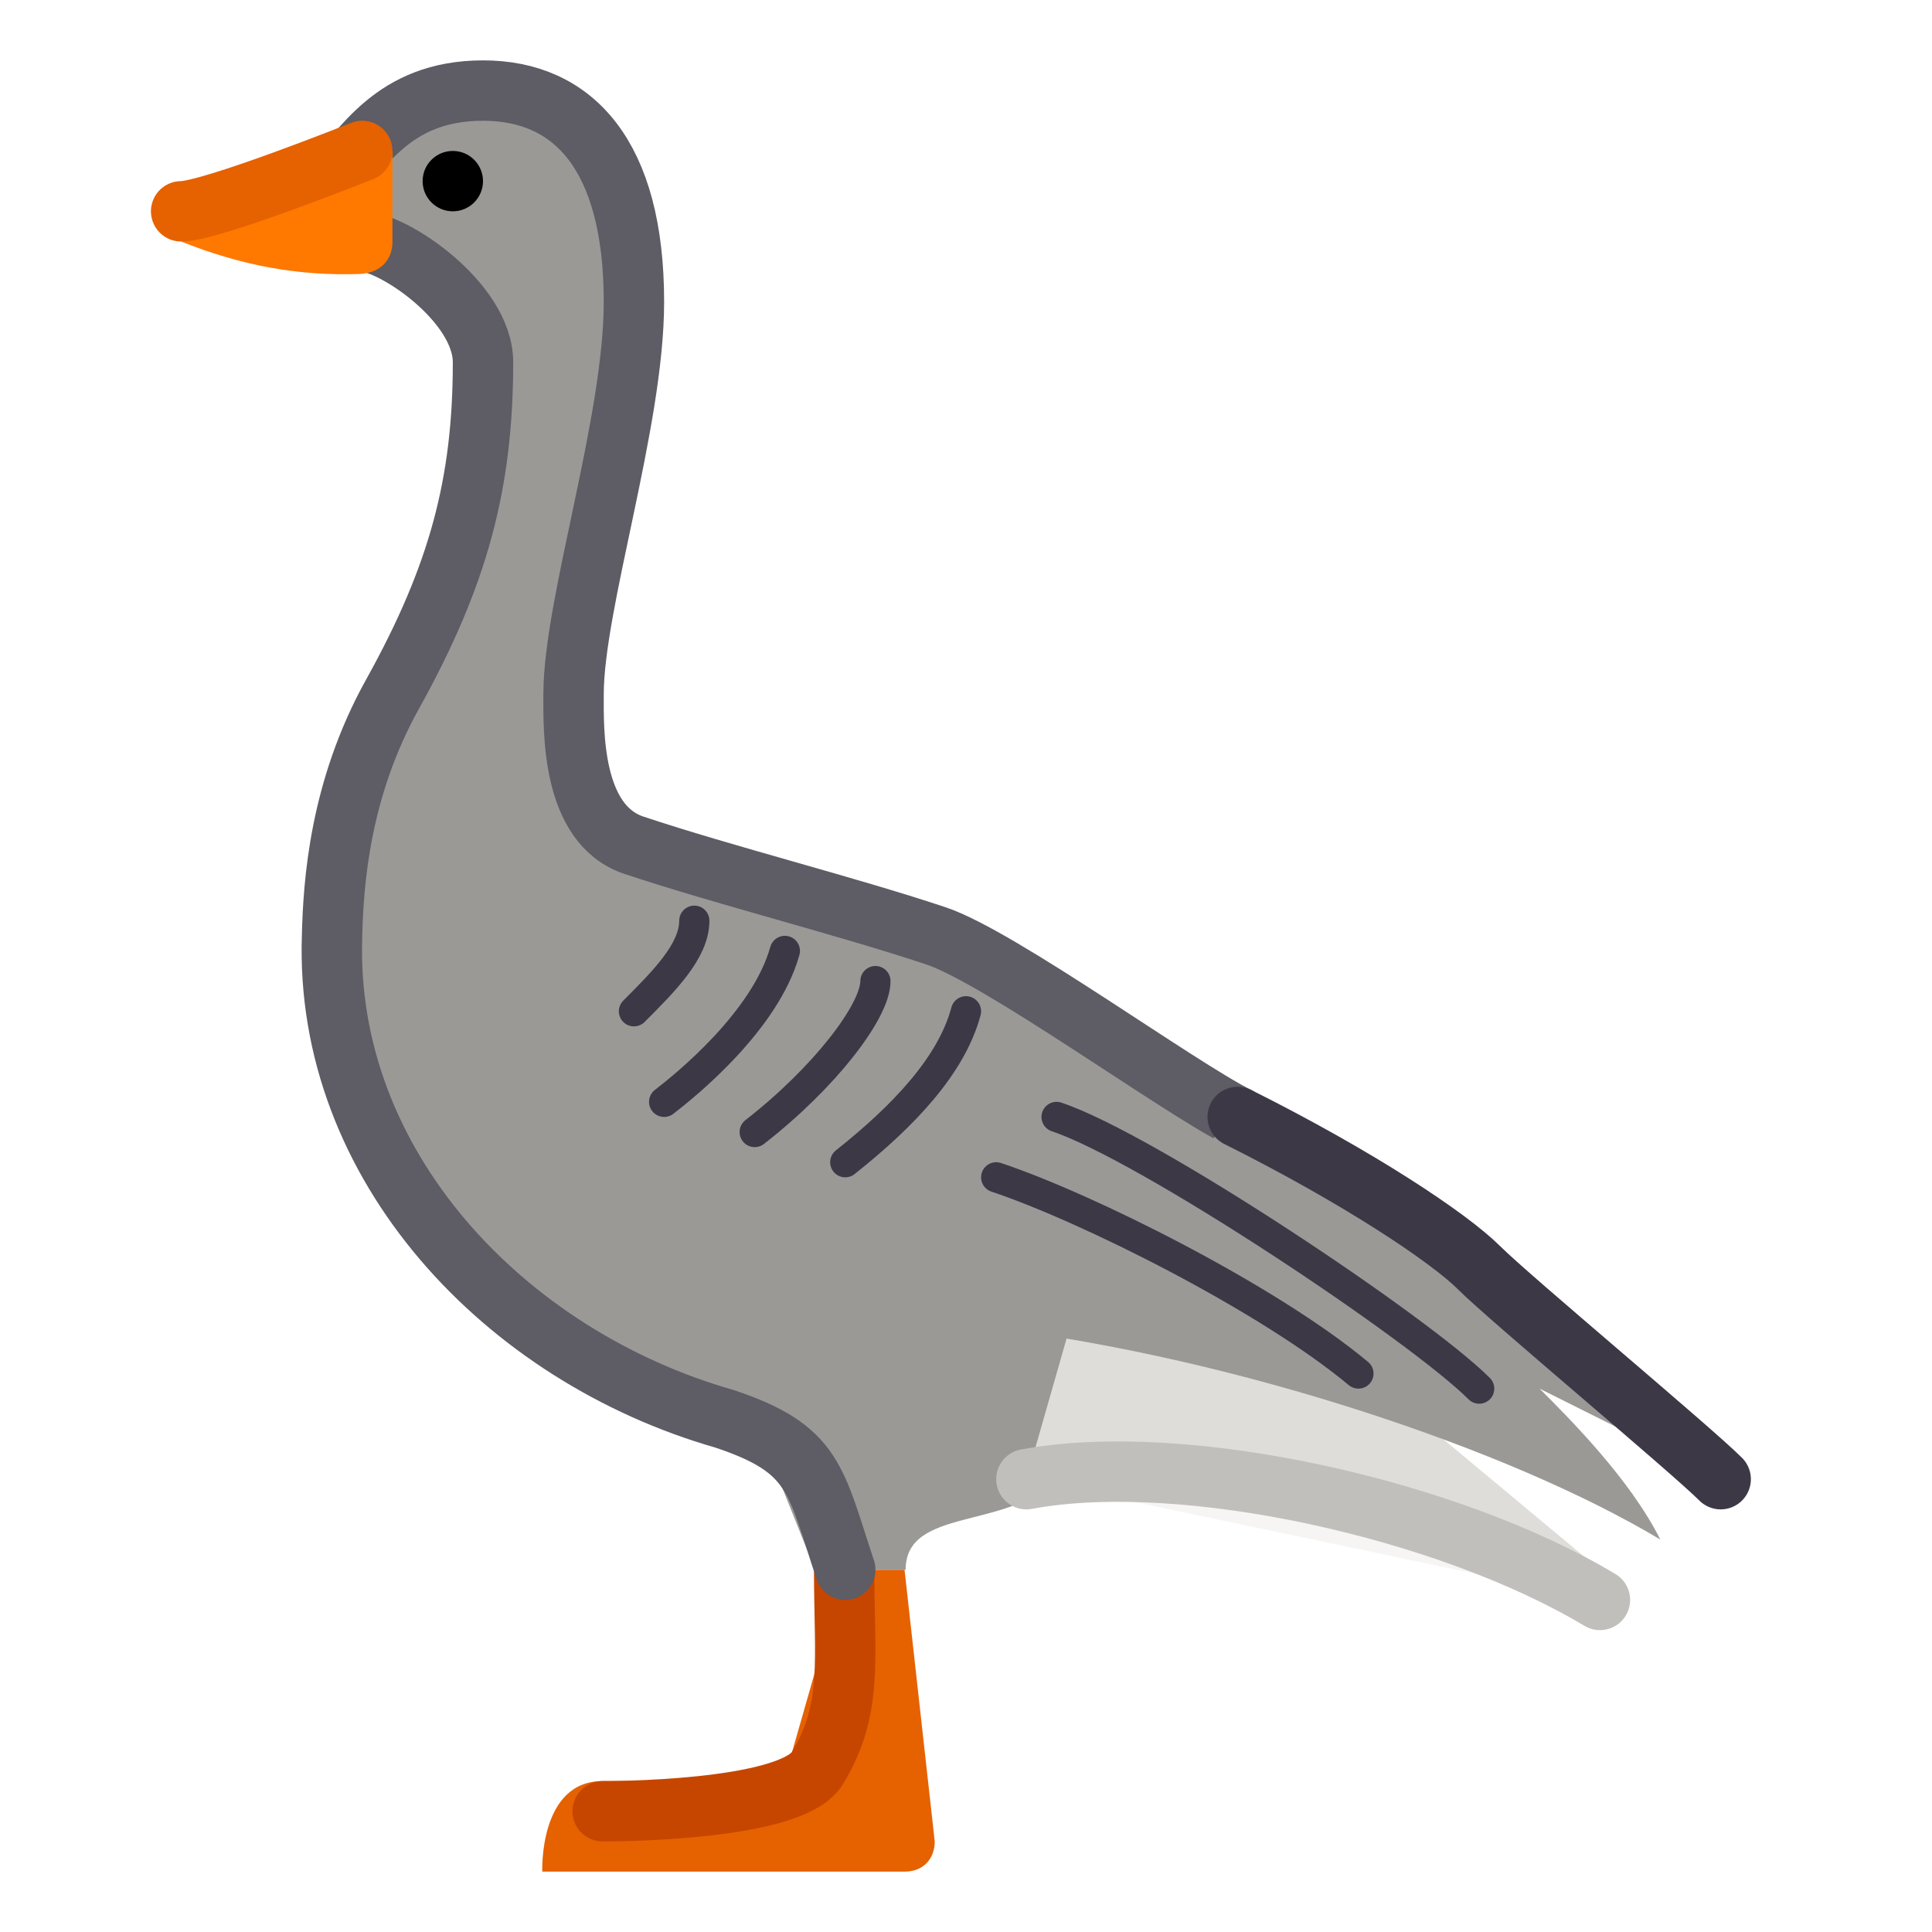
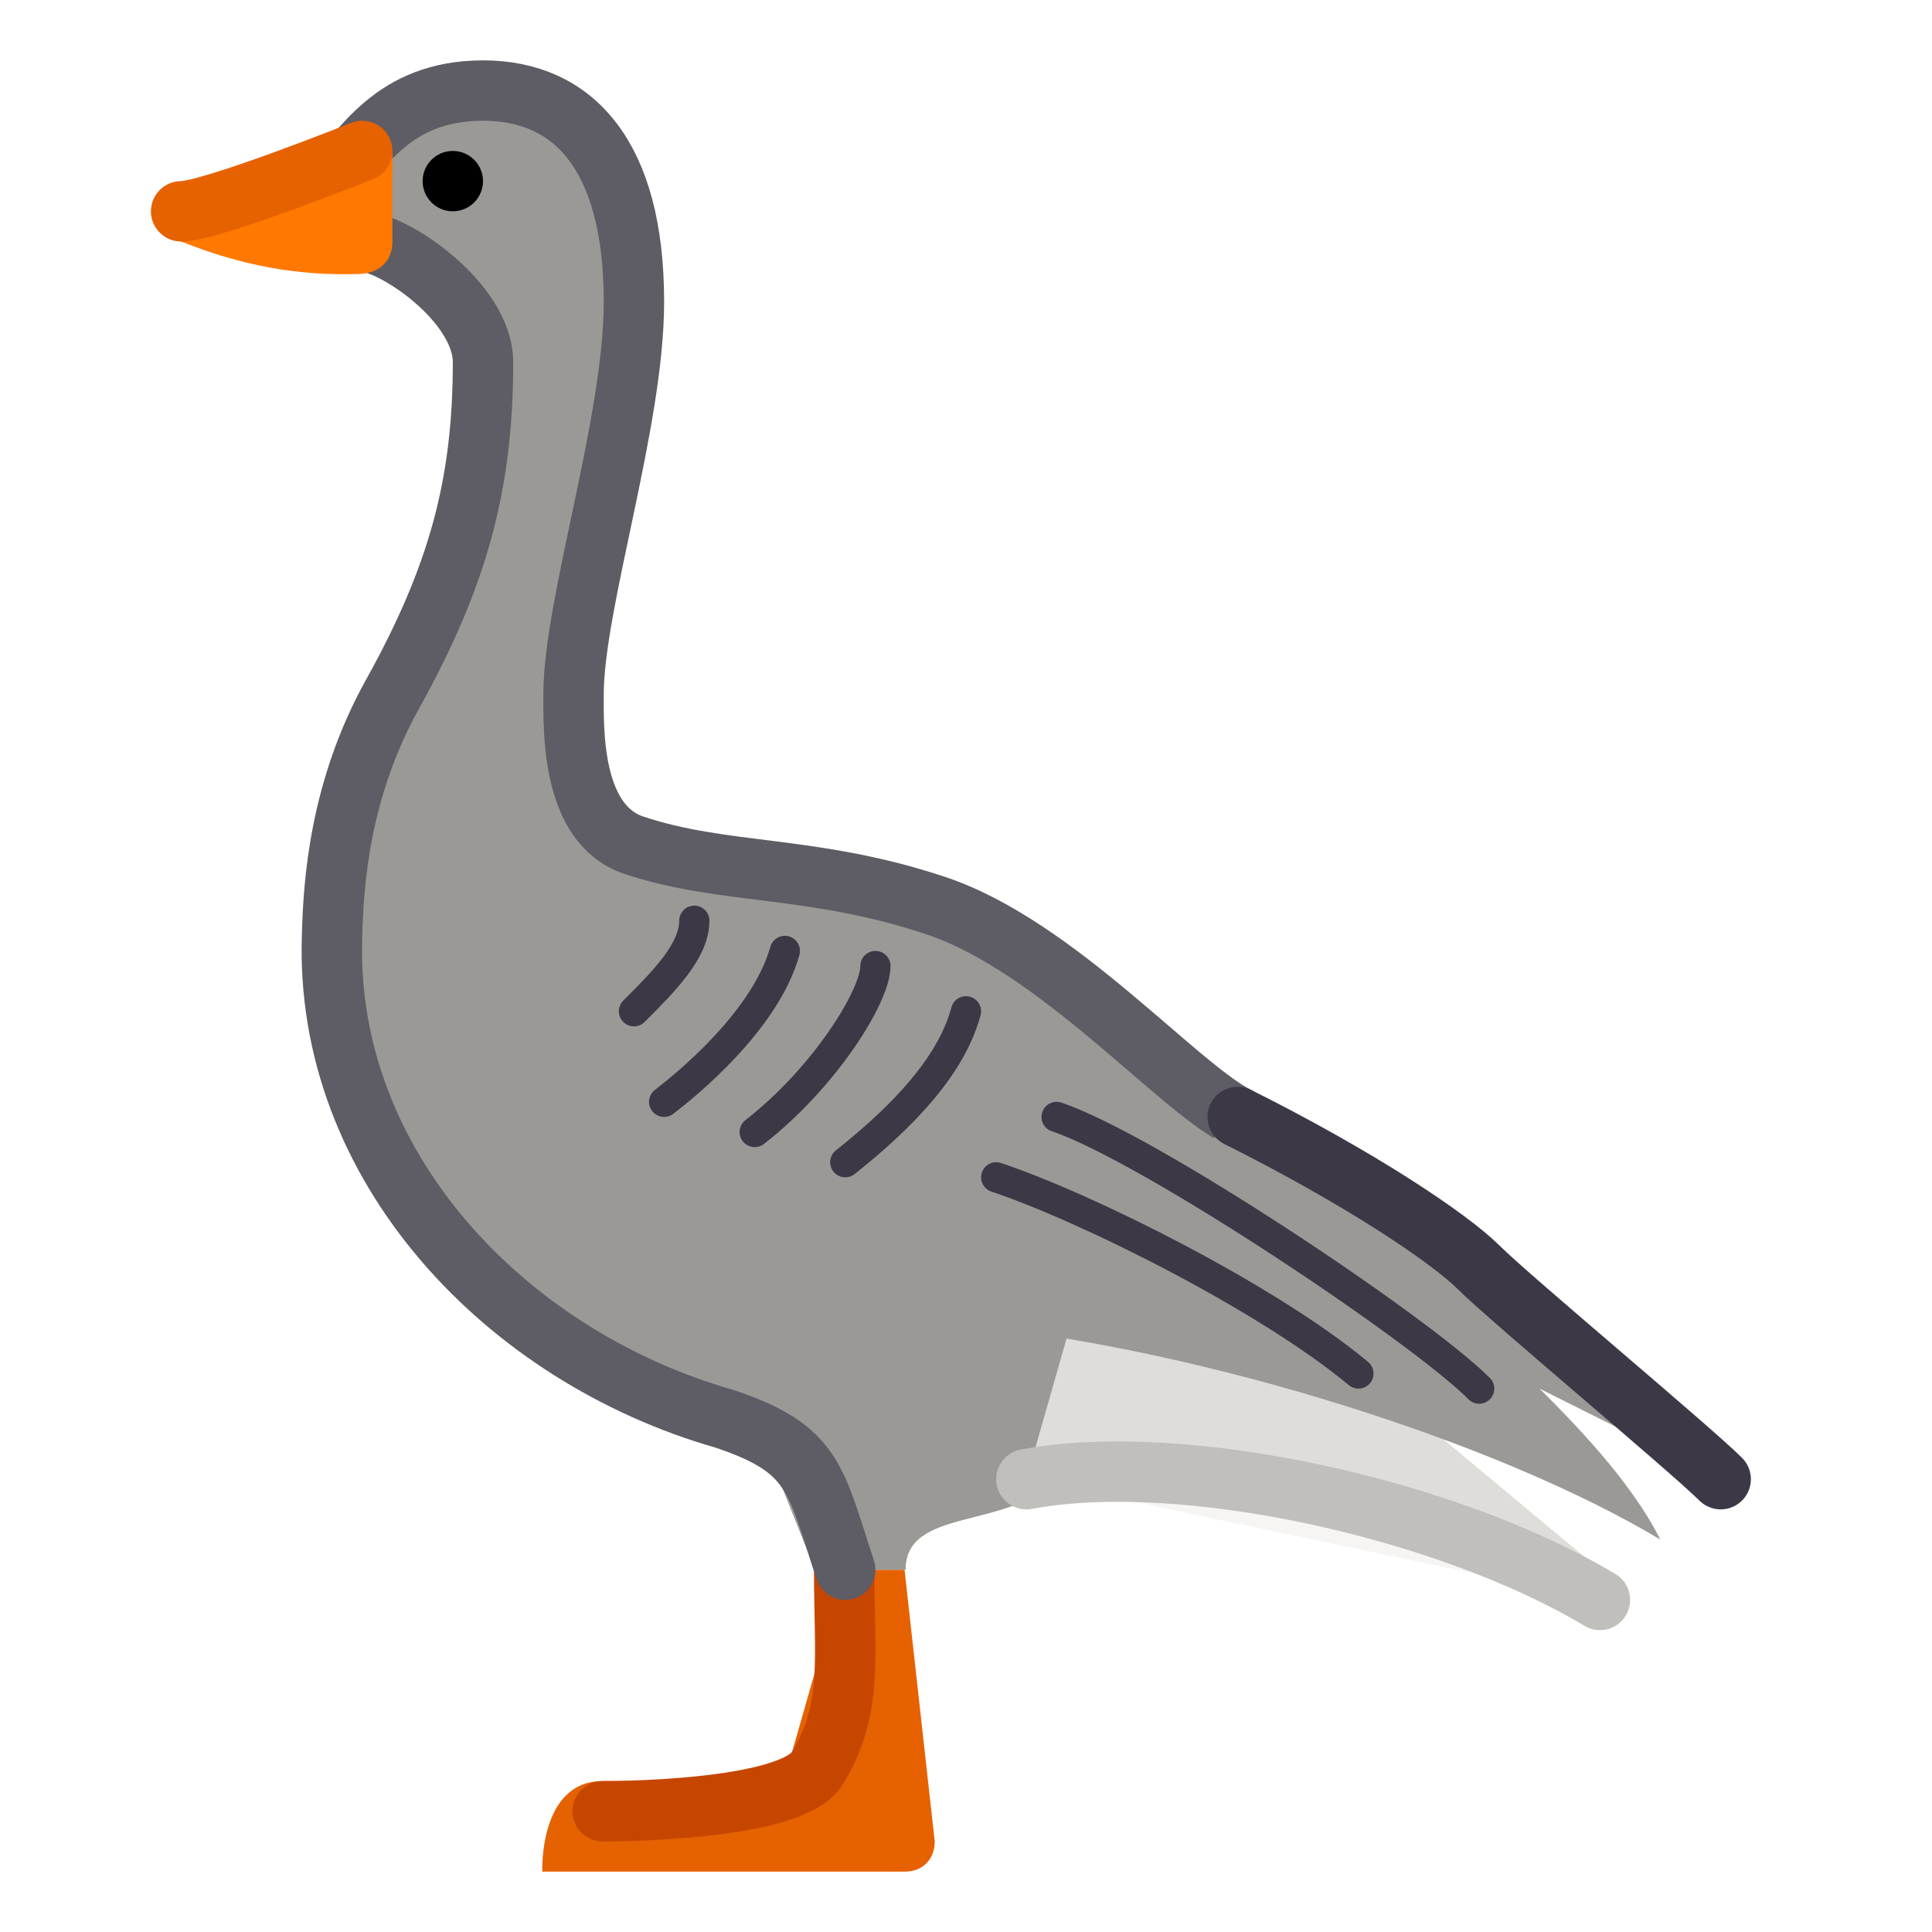
<svg xmlns="http://www.w3.org/2000/svg" width="64" height="64" viewBox="0 0 64 64" version="1.1" id="svg839" xml:space="preserve">
  <defs id="defs836" />
  <g id="layer1">
    <path style="fill:#e66100;stroke:none;stroke-width:1px;stroke-linecap:butt;stroke-linejoin:miter;stroke-opacity:1" d="m 19.964,59 c -2.121,0 -2,3 -2,3 h 12 c 0.664,0 1,-0.468 1,-1 l -1,-9 h -2 l -2,7 z" id="path3804" />
    <path style="fill:none;stroke:#c64600;stroke-width:2;stroke-linecap:round;stroke-linejoin:miter;stroke-dasharray:none;stroke-opacity:1" d="m 27.964,52 c 0,3 0.306,4.613 -0.891,6.578 C 26.185,60.037 19.964,60 19.964,60" id="path3802" />
    <path id="path3800" style="fill:#9a9996;stroke:none;stroke-width:1px;stroke-linecap:butt;stroke-linejoin:miter;stroke-opacity:1" d="m 32,38 c 0,0 5,2 5,5 0,1 -0.037,3.964 -2,6 -1.628,1.688 -5,0.923 -5,3 h -3 l -2,-5 3.256,0.361 z" />
-     <path style="fill:#9a9996;stroke:#5e5c64;stroke-width:2;stroke-linecap:round;stroke-linejoin:round;stroke-dasharray:none;stroke-opacity:1" d="m 41,37 c -2,-1 -7.879,-5.293 -10,-6 -3,-1 -7,-2 -10,-3 -2.09,-0.697 -2,-3.843 -2,-5 0,-3 2,-9 2,-13 0,-4.851 -2,-7 -5,-7 -3,0 -4,2 -5,3 -1.547,1.326 -0.768,0.542 1,2 1,0 4,2 4,4 0,4 -0.804,7.05 -3,11 -1.752,3.151 -1.957,6.248 -2,8 -0.264,7.608 5.725,13.921 13,16 3,1 3,2 4,5" id="path3431" />
+     <path style="fill:#9a9996;stroke:#5e5c64;stroke-width:2;stroke-linecap:round;stroke-linejoin:round;stroke-dasharray:none;stroke-opacity:1" d="m 41,37 c -2,-1 -6,-5.667 -10,-7 -4.087,-1.362 -7,-1 -10,-2 -2.09,-0.697 -2,-3.843 -2,-5 0,-3 2,-9 2,-13 0,-4.851 -2,-7 -5,-7 -3,0 -4,2 -5,3 -1.547,1.326 -0.768,0.542 1,2 1,0 4,2 4,4 0,4 -0.804,7.05 -3,11 -1.752,3.151 -1.957,6.248 -2,8 -0.264,7.608 5.725,13.921 13,16 3,1 3,2 4,5" id="path3431" />
    <path style="fill:#deddda;stroke:none;stroke-width:1px;stroke-linecap:butt;stroke-linejoin:miter;stroke-opacity:1" d="m 34,49 h 11 l 8,3 -6,-5 -11,-5 z" id="path3935" />
    <path style="fill:#ff7800;stroke:none;stroke-width:1px;stroke-linecap:butt;stroke-linejoin:miter;stroke-opacity:1" d="m 13,5 c 0,0 0,2.054 0,3.027 C 13,8.514 12.697,9.026 11.937,9.075 9.848,9.15 7.96,8.784 6,8 L 7,6 Z" id="path3808" />
    <path style="fill:#9a9996;stroke:none;stroke-width:1px;stroke-linecap:butt;stroke-linejoin:miter;stroke-opacity:1" d="m 33,44 c 8,1 17,4 22,7 -1,-2 -3,-4 -4,-5 l 6,3 -8,-7 -8,-5 z" id="path3559" />
    <path style="fill:none;stroke:#3d3846;stroke-width:2;stroke-linecap:round;stroke-linejoin:miter;stroke-dasharray:none;stroke-opacity:1" d="m 41,37 c 4,2 7,4 8,5 1,1 7,6 8,7" id="path3561" />
    <circle style="opacity:1;fill:#000000;stroke:none;stroke-width:2;stroke-linecap:round;stroke-linejoin:round;stroke-dasharray:none;stop-color:#000000" id="path3640" cx="-15" cy="6" r="1" transform="scale(-1,1)" />
    <path style="fill:none;stroke:#e66100;stroke-width:2;stroke-linecap:round;stroke-linejoin:miter;stroke-dasharray:none;stroke-opacity:1" d="M 12,5 C 12,5 7,7 6,7" id="path3806" />
    <path style="fill:#f6f5f4;stroke:#c0bfbc;stroke-width:2;stroke-linecap:round;stroke-linejoin:miter;stroke-dasharray:none;stroke-opacity:1" d="m 34,49 c 5.237,-0.972 14,1 19,4" id="path3933" />
    <path style="fill:none;stroke:#3d3846;stroke-width:1;stroke-linecap:round;stroke-linejoin:miter;stroke-dasharray:none;stroke-opacity:1" d="M 49,46 C 47,44 38,38 35,37" id="path6841" />
    <path style="fill:none;stroke:#3d3846;stroke-width:1;stroke-linecap:round;stroke-linejoin:miter;stroke-dasharray:none;stroke-opacity:1" d="M 45,45.5 C 42,43 36,40 33,39" id="path6843" />
    <path style="fill:none;stroke:#3d3846;stroke-width:1px;stroke-linecap:round;stroke-linejoin:miter;stroke-opacity:1" d="m 32,33.5 c -0.481,1.797 -2.072,3.47 -4,5" id="path8297" />
-     <path style="fill:none;stroke:#3d3846;stroke-width:1px;stroke-linecap:round;stroke-linejoin:miter;stroke-opacity:1" d="m 29,32.5 c 0,1 -1.691,3.205 -4,5" id="path8299" />
+     <path style="fill:none;stroke:#3d3846;stroke-width:1px;stroke-linecap:round;stroke-linejoin:miter;stroke-opacity:1" d="m 29,32 c 0,1 -1.691,3.705 -4,5.5" id="path8299" />
    <path style="fill:none;stroke:#3d3846;stroke-width:1px;stroke-linecap:round;stroke-linejoin:miter;stroke-opacity:1" d="m 26,31.5 c -0.648,2.322 -3.286,4.451 -4,5" id="path8301" />
    <path style="fill:none;stroke:#3d3846;stroke-width:1px;stroke-linecap:round;stroke-linejoin:miter;stroke-opacity:1" d="m 23,30.5 c 0,1 -1,2 -2,3" id="path9029" />
  </g>
</svg>
